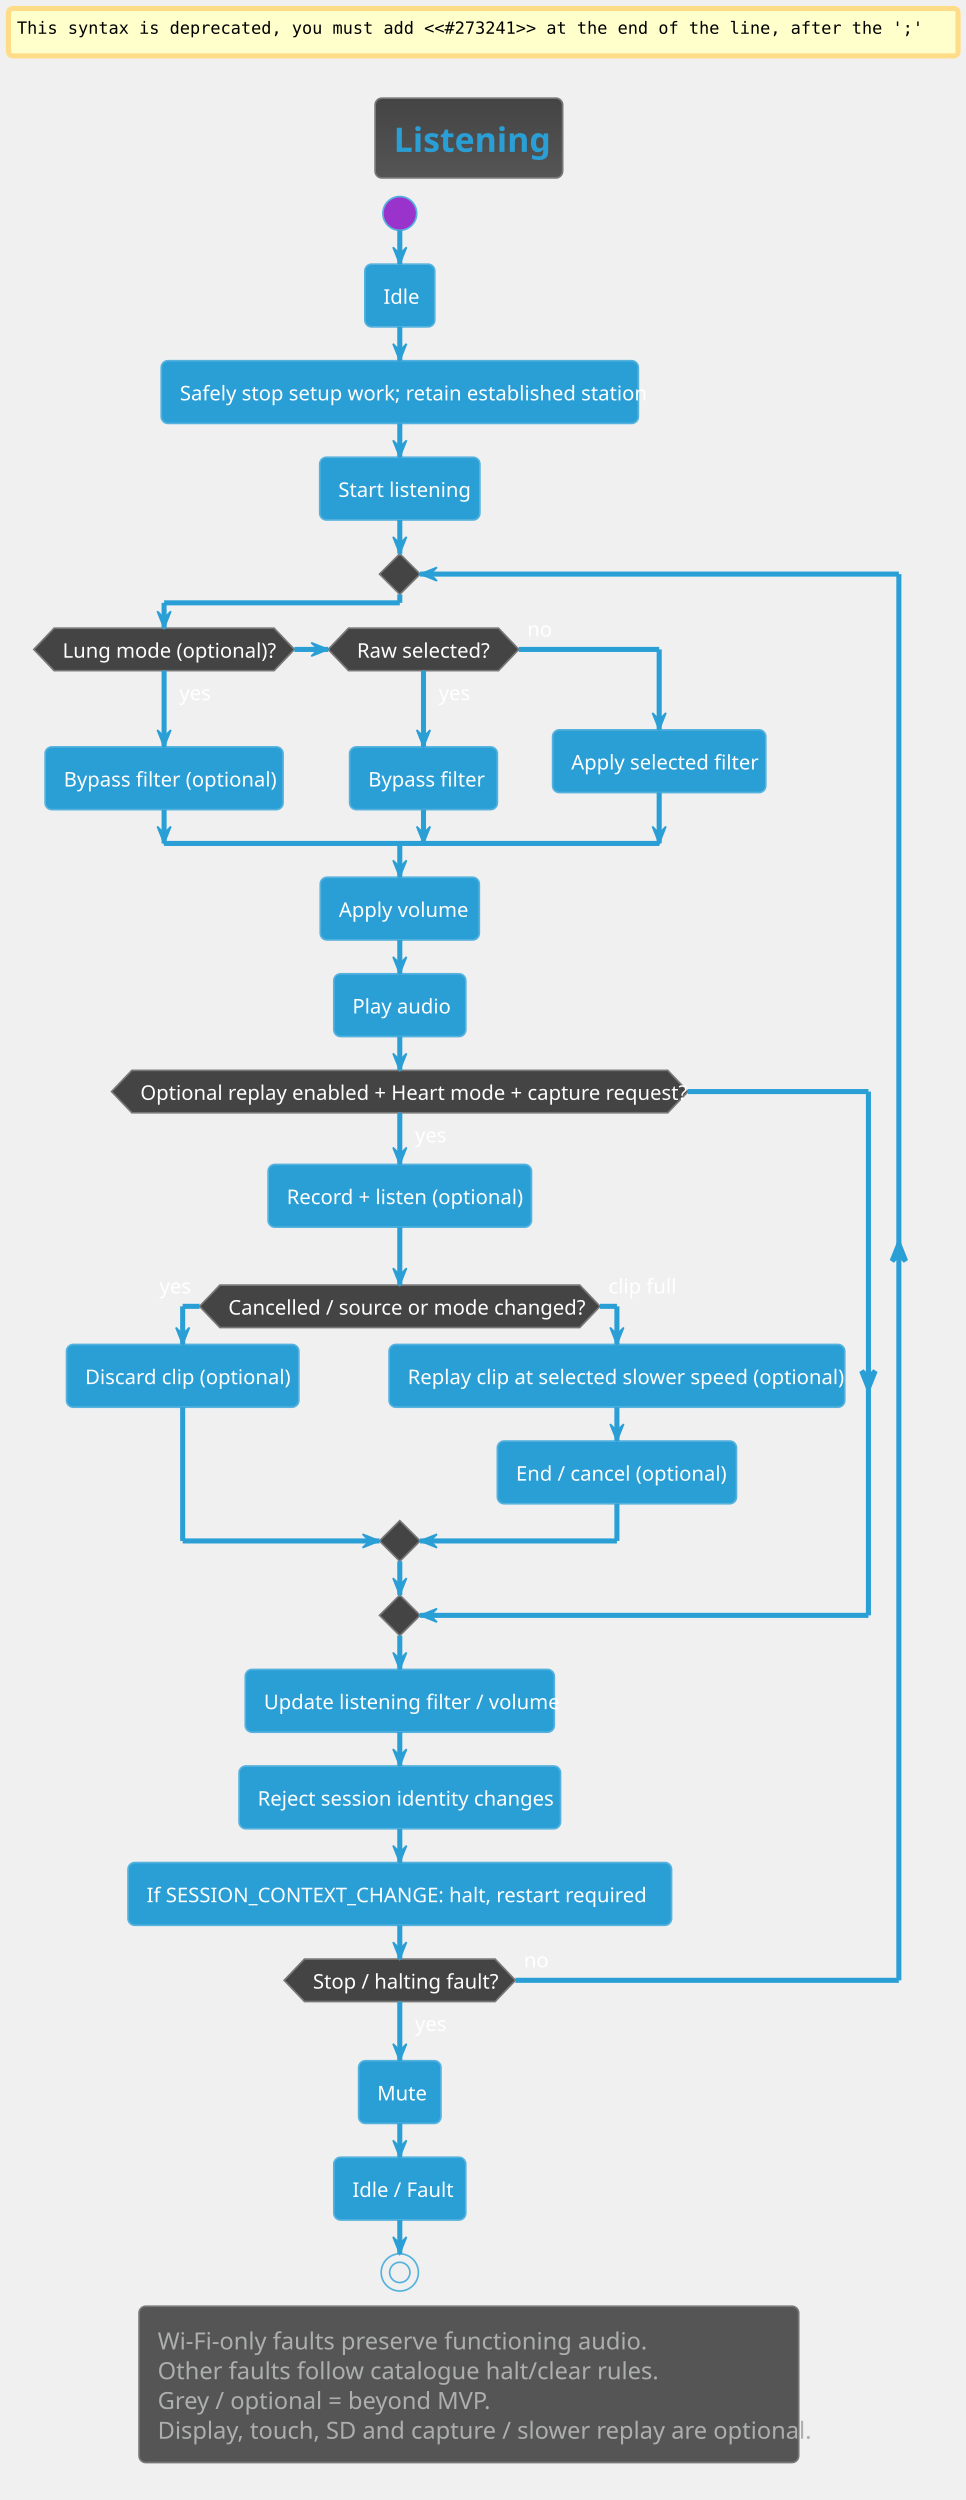
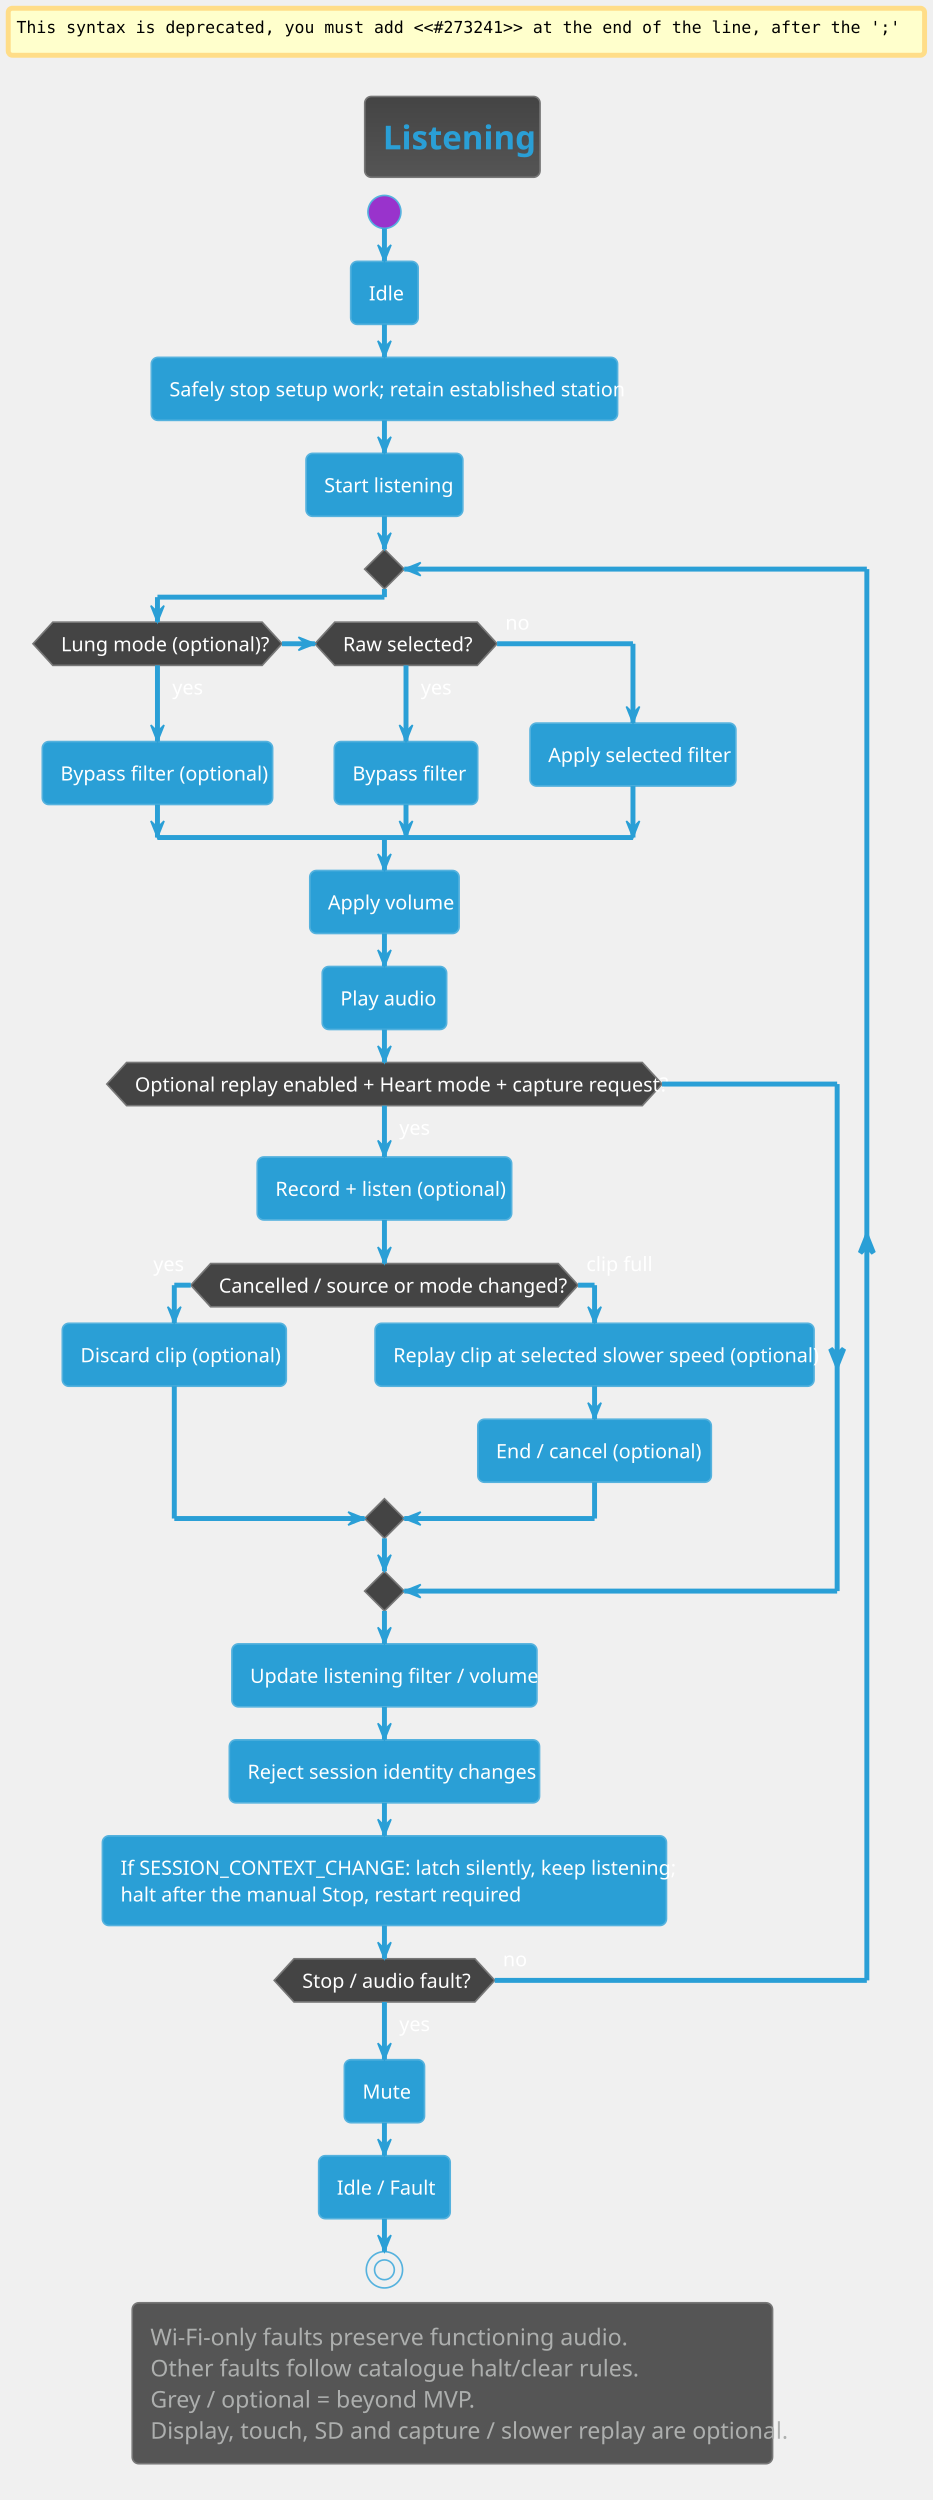
- <svg xmlns="http://www.w3.org/2000/svg" contentStyleType="text/css" data-diagram-type="ACTIVITY" height="1540.625px" preserveAspectRatio="none" style="width:595px;height:1540px;" version="1.1" viewBox="0 0 595 1540" width="595.833px" zoomAndPan="magnify">
+ <svg xmlns="http://www.w3.org/2000/svg" contentStyleType="text/css" data-diagram-type="ACTIVITY" height="1579.167px" preserveAspectRatio="none" style="width:589px;height:1579px;" version="1.1" viewBox="0 0 589 1579" width="589.583px" zoomAndPan="magnify">
  <defs>
-     <linearGradient id="gh4jbc9e3u3c0" x1="50%" x2="50%" y1="0%" y2="100%">
+     <linearGradient id="gfeonwgqyxt0l0" x1="50%" x2="50%" y1="0%" y2="100%">
      <stop offset="0%" stop-color="#444444" />
      <stop offset="100%" stop-color="#555555" />
    </linearGradient>
  </defs>
  <g>
-     <rect fill="#FFFFCC" height="29.226" rx="2.604" ry="2.604" style="stroke:#FFDD88;stroke-width:3.125;" width="584.948" x="5.208" y="5.208" />
-     <text fill="#000000" font-family="monospace" font-size="10.417" lengthAdjust="spacing" textLength="556.341" x="10.417" y="20.833">This syntax is deprecated, you must add &lt;&lt;#273241&gt;&gt; at the end of the line, after the ';'</text>
+     <rect fill="#FFFFCC" height="29.683" rx="2.604" ry="2.604" style="stroke:#FFDD88;stroke-width:3.125;" width="578.744" x="5.208" y="5.208" />
+     <text fill="#000000" font-family="monospace" font-size="10.417" lengthAdjust="spacing" textLength="463.542" x="10.417" y="20.833">This syntax is deprecated, you must add &lt;&lt;#273241&gt;&gt; at the end of the line, after the ';'</text>
    <g class="title" data-source-line="4">
-       <rect fill="url(#gh4jbc9e3u3c0)" height="49.121" rx="4.167" ry="4.167" style="stroke:#777777;stroke-width:1.042;" width="115.507" x="231.075" y="60.476" />
-       <text fill="#2A9FD6" font-family="sans-serif" font-size="20.833" font-weight="bold" lengthAdjust="spacing" textLength="92.59" x="242.533" y="93.561">Listening</text>
+       <rect fill="url(#gfeonwgqyxt0l0)" height="51.033" rx="4.167" ry="4.167" style="stroke:#777777;stroke-width:1.042;" width="110.746" x="230.353" y="60.933" />
+       <text fill="#2A9FD6" font-family="sans-serif" font-size="20.833" font-weight="bold" lengthAdjust="spacing" textLength="87.83" x="241.811" y="94.324">Listening</text>
    </g>
-     <ellipse cx="246.272" cy="131.472" fill="#9933CC" rx="10.417" ry="10.417" style="stroke:#55B2DE;stroke-width:1.042;" />
-     <rect fill="#2A9FD6" height="38.639" rx="4.167" ry="4.167" style="stroke:#55B2DE;stroke-width:1.042;" width="43.071" x="224.737" y="162.722" />
-     <text fill="#FFFFFF" font-family="sans-serif" font-size="12.5" lengthAdjust="spacing" textLength="20.154" x="236.195" y="187.156">Idle</text>
-     <rect fill="#2A9FD6" height="38.639" rx="4.167" ry="4.167" style="stroke:#55B2DE;stroke-width:1.042;" width="293.901" x="99.322" y="222.194" />
-     <text fill="#FFFFFF" font-family="sans-serif" font-size="12.5" lengthAdjust="spacing" textLength="270.984" x="110.78" y="246.629">Safely stop setup work; retain established station</text>
-     <rect fill="#2A9FD6" height="38.639" rx="4.167" ry="4.167" style="stroke:#55B2DE;stroke-width:1.042;" width="98.649" x="196.947" y="281.667" />
-     <text fill="#FFFFFF" font-family="sans-serif" font-size="12.5" lengthAdjust="spacing" textLength="75.732" x="208.406" y="306.101">Start listening</text>
-     <polygon fill="#444444" points="33.333,386.973,168.835,386.973,181.335,400.043,168.835,413.112,33.333,413.112,20.833,400.043,33.333,386.973" style="stroke:#777777;stroke-width:1.042;" />
-     <text fill="#FFFFFF" font-family="sans-serif" font-size="12.5" lengthAdjust="spacing" textLength="19.452" x="110.459" y="431.297">yes</text>
-     <text fill="#FFFFFF" font-family="sans-serif" font-size="12.5" lengthAdjust="spacing" textLength="125.085" x="38.542" y="405.158">Lung mode (optional)?</text>
-     <rect fill="#2A9FD6" height="38.639" rx="4.167" ry="4.167" style="stroke:#55B2DE;stroke-width:1.042;" width="146.58" x="27.794" y="460.085" />
-     <text fill="#FFFFFF" font-family="sans-serif" font-size="12.5" lengthAdjust="spacing" textLength="123.663" x="39.253" y="484.519">Bypass filter (optional)</text>
-     <polygon fill="#444444" points="214.669,386.973,307.074,386.973,319.574,400.043,307.074,413.112,214.669,413.112,202.169,400.043,214.669,386.973" style="stroke:#777777;stroke-width:1.042;" />
-     <text fill="#FFFFFF" font-family="sans-serif" font-size="12.5" lengthAdjust="spacing" textLength="19.452" x="270.246" y="431.297">yes</text>
-     <text fill="#FFFFFF" font-family="sans-serif" font-size="12.5" lengthAdjust="spacing" textLength="81.989" x="219.877" y="405.158">Raw selected?</text>
-     <text fill="#FFFFFF" font-family="sans-serif" font-size="12.5" lengthAdjust="spacing" textLength="13.904" x="324.782" y="392.088">no</text>
-     <rect fill="#2A9FD6" height="38.639" rx="4.167" ry="4.167" style="stroke:#55B2DE;stroke-width:1.042;" width="90.995" x="215.374" y="460.085" />
-     <text fill="#FFFFFF" font-family="sans-serif" font-size="12.5" lengthAdjust="spacing" textLength="68.079" x="226.832" y="484.519">Bypass filter</text>
-     <rect fill="#2A9FD6" height="38.639" rx="4.167" ry="4.167" style="stroke:#55B2DE;stroke-width:1.042;" width="131.303" x="340.407" y="449.571" />
-     <text fill="#FFFFFF" font-family="sans-serif" font-size="12.5" lengthAdjust="spacing" textLength="108.386" x="351.866" y="474.005">Apply selected filter</text>
-     <rect fill="#2A9FD6" height="38.639" rx="4.167" ry="4.167" style="stroke:#55B2DE;stroke-width:1.042;" width="97.953" x="197.295" y="540.391" />
-     <text fill="#FFFFFF" font-family="sans-serif" font-size="12.5" lengthAdjust="spacing" textLength="75.037" x="208.754" y="564.825">Apply volume</text>
-     <rect fill="#2A9FD6" height="38.639" rx="4.167" ry="4.167" style="stroke:#55B2DE;stroke-width:1.042;" width="81.291" x="205.626" y="599.864" />
-     <text fill="#FFFFFF" font-family="sans-serif" font-size="12.5" lengthAdjust="spacing" textLength="58.374" x="217.085" y="624.298">Play audio</text>
-     <rect fill="#2A9FD6" height="38.639" rx="4.167" ry="4.167" style="stroke:#55B2DE;stroke-width:1.042;" width="162.223" x="165.16" y="717.295" />
-     <text fill="#FFFFFF" font-family="sans-serif" font-size="12.5" lengthAdjust="spacing" textLength="139.307" x="176.618" y="741.73">Record + listen (optional)</text>
-     <polygon fill="#444444" points="135.442,791.636,357.101,791.636,369.601,804.706,357.101,817.775,135.442,817.775,122.942,804.706,135.442,791.636" style="stroke:#777777;stroke-width:1.042;" />
-     <text fill="#FFFFFF" font-family="sans-serif" font-size="12.5" lengthAdjust="spacing" textLength="211.243" x="140.65" y="809.821">Cancelled / source or mode changed?</text>
-     <text fill="#FFFFFF" font-family="sans-serif" font-size="12.5" lengthAdjust="spacing" textLength="19.452" x="98.282" y="796.751">yes</text>
-     <text fill="#FFFFFF" font-family="sans-serif" font-size="12.5" lengthAdjust="spacing" textLength="38.208" x="374.81" y="796.751">clip full</text>
-     <rect fill="#2A9FD6" height="38.639" rx="4.167" ry="4.167" style="stroke:#55B2DE;stroke-width:1.042;" width="143.101" x="40.975" y="828.192" />
-     <text fill="#FFFFFF" font-family="sans-serif" font-size="12.5" lengthAdjust="spacing" textLength="120.184" x="52.433" y="852.626">Discard clip (optional)</text>
-     <rect fill="#2A9FD6" height="38.639" rx="4.167" ry="4.167" style="stroke:#55B2DE;stroke-width:1.042;" width="280.692" x="239.672" y="828.192" />
-     <text fill="#FFFFFF" font-family="sans-serif" font-size="12.5" lengthAdjust="spacing" textLength="257.776" x="251.13" y="852.626">Replay clip at selected slower speed (optional)</text>
-     <rect fill="#2A9FD6" height="38.639" rx="4.167" ry="4.167" style="stroke:#55B2DE;stroke-width:1.042;" width="147.294" x="306.371" y="887.665" />
-     <text fill="#FFFFFF" font-family="sans-serif" font-size="12.5" lengthAdjust="spacing" textLength="124.377" x="317.829" y="912.099">End / cancel (optional)</text>
-     <polygon fill="#444444" points="246.272,936.721,258.772,949.221,246.272,961.721,233.772,949.221,246.272,936.721" style="stroke:#777777;stroke-width:1.042;" />
-     <polygon fill="#444444" points="81.24,659.336,411.304,659.336,423.804,672.406,411.304,685.476,81.24,685.476,68.74,672.406,81.24,659.336" style="stroke:#777777;stroke-width:1.042;" />
-     <text fill="#FFFFFF" font-family="sans-serif" font-size="12.5" lengthAdjust="spacing" textLength="19.452" x="255.647" y="703.66">yes</text>
-     <text fill="#FFFFFF" font-family="sans-serif" font-size="12.5" lengthAdjust="spacing" textLength="319.647" x="86.448" y="677.521">Optional replay enabled + Heart mode + capture request?</text>
-     <polygon fill="#444444" points="246.272,982.554,258.772,995.054,246.272,1007.554,233.772,995.054,246.272,982.554" style="stroke:#777777;stroke-width:1.042;" />
-     <rect fill="#2A9FD6" height="38.639" rx="4.167" ry="4.167" style="stroke:#55B2DE;stroke-width:1.042;" width="190.361" x="151.091" y="1028.388" />
-     <text fill="#FFFFFF" font-family="sans-serif" font-size="12.5" lengthAdjust="spacing" textLength="167.444" x="162.55" y="1052.822">Update listening filter / volume</text>
-     <rect fill="#2A9FD6" height="38.639" rx="4.167" ry="4.167" style="stroke:#55B2DE;stroke-width:1.042;" width="198.014" x="147.265" y="1087.86" />
-     <text fill="#FFFFFF" font-family="sans-serif" font-size="12.5" lengthAdjust="spacing" textLength="175.098" x="158.723" y="1112.294">Reject session identity changes</text>
-     <rect fill="#2A9FD6" height="38.639" rx="4.167" ry="4.167" style="stroke:#55B2DE;stroke-width:1.042;" width="334.818" x="78.862" y="1147.333" />
-     <text fill="#FFFFFF" font-family="sans-serif" font-size="12.5" lengthAdjust="spacing" textLength="311.902" x="90.321" y="1171.767">If SESSION_CONTEXT_CHANGE: halt, restart required</text>
-     <polygon fill="#444444" points="246.272,341.14,258.772,353.64,246.272,366.14,233.772,353.64,246.272,341.14" style="stroke:#777777;stroke-width:1.042;" />
-     <polygon fill="#444444" points="187.554,1206.805,304.99,1206.805,317.49,1219.875,304.99,1232.945,187.554,1232.945,175.054,1219.875,187.554,1206.805" style="stroke:#777777;stroke-width:1.042;" />
-     <text fill="#FFFFFF" font-family="sans-serif" font-size="12.5" lengthAdjust="spacing" textLength="19.452" x="255.647" y="1251.129">yes</text>
-     <text fill="#FFFFFF" font-family="sans-serif" font-size="12.5" lengthAdjust="spacing" textLength="107.019" x="192.762" y="1224.99">Stop / halting fault?</text>
-     <text fill="#FFFFFF" font-family="sans-serif" font-size="12.5" lengthAdjust="spacing" textLength="13.904" x="322.698" y="1211.92">no</text>
-     <rect fill="#2A9FD6" height="38.639" rx="4.167" ry="4.167" style="stroke:#55B2DE;stroke-width:1.042;" width="50.706" x="220.919" y="1269.403" />
-     <text fill="#FFFFFF" font-family="sans-serif" font-size="12.5" lengthAdjust="spacing" textLength="27.789" x="232.377" y="1293.838">Mute</text>
-     <rect fill="#2A9FD6" height="38.639" rx="4.167" ry="4.167" style="stroke:#55B2DE;stroke-width:1.042;" width="81.278" x="205.632" y="1328.876" />
-     <text fill="#FFFFFF" font-family="sans-serif" font-size="12.5" lengthAdjust="spacing" textLength="58.362" x="217.091" y="1353.31">Idle / Fault</text>
-     <ellipse cx="246.272" cy="1399.807" fill="none" rx="11.458" ry="11.458" style="stroke:#55B2DE;stroke-width:1.042;" />
-     <ellipse cx="246.272" cy="1399.807" fill="none" rx="6.25" ry="6.25" style="stroke:#55B2DE;stroke-width:1.042;" />
-     <line style="stroke:#2A9FD6;stroke-width:3.125;" x1="246.272" x2="246.272" y1="141.888" y2="162.722" />
-     <polygon fill="#2A9FD6" points="242.105,152.305,246.272,162.722,250.438,152.305,246.272,156.472" style="stroke:#2A9FD6;stroke-width:1.042;" />
-     <line style="stroke:#2A9FD6;stroke-width:3.125;" x1="246.272" x2="246.272" y1="201.361" y2="222.194" />
-     <polygon fill="#2A9FD6" points="242.105,211.778,246.272,222.194,250.438,211.778,246.272,215.944" style="stroke:#2A9FD6;stroke-width:1.042;" />
-     <line style="stroke:#2A9FD6;stroke-width:3.125;" x1="246.272" x2="246.272" y1="260.834" y2="281.667" />
-     <polygon fill="#2A9FD6" points="242.105,271.25,246.272,281.667,250.438,271.25,246.272,275.417" style="stroke:#2A9FD6;stroke-width:1.042;" />
-     <line style="stroke:#2A9FD6;stroke-width:3.125;" x1="101.084" x2="101.084" y1="413.112" y2="460.085" />
-     <polygon fill="#2A9FD6" points="96.918,449.668,101.084,460.085,105.251,449.668,101.084,453.835" style="stroke:#2A9FD6;stroke-width:1.042;" />
-     <line style="stroke:#2A9FD6;stroke-width:3.125;" x1="101.084" x2="101.084" y1="498.724" y2="519.558" />
-     <polygon fill="#2A9FD6" points="96.918,509.141,101.084,519.558,105.251,509.141,101.084,513.308" style="stroke:#2A9FD6;stroke-width:1.042;" />
-     <line style="stroke:#2A9FD6;stroke-width:3.125;" x1="260.871" x2="260.871" y1="413.112" y2="460.085" />
-     <polygon fill="#2A9FD6" points="256.705,449.668,260.871,460.085,265.038,449.668,260.871,453.835" style="stroke:#2A9FD6;stroke-width:1.042;" />
-     <line style="stroke:#2A9FD6;stroke-width:3.125;" x1="260.871" x2="260.871" y1="498.724" y2="519.558" />
-     <polygon fill="#2A9FD6" points="256.705,509.141,260.871,519.558,265.038,509.141,260.871,513.308" style="stroke:#2A9FD6;stroke-width:1.042;" />
-     <line style="stroke:#2A9FD6;stroke-width:3.125;" x1="181.335" x2="202.169" y1="400.043" y2="400.043" />
-     <polygon fill="#2A9FD6" points="191.752,395.876,202.169,400.043,191.752,404.209,195.919,400.043" style="stroke:#2A9FD6;stroke-width:1.042;" />
-     <line style="stroke:#2A9FD6;stroke-width:3.125;" x1="246.272" x2="101.084" y1="371.348" y2="371.348" />
-     <line style="stroke:#2A9FD6;stroke-width:3.125;" x1="101.084" x2="101.084" y1="371.348" y2="386.973" />
-     <polygon fill="#2A9FD6" points="96.918,376.556,101.084,386.973,105.251,376.556,101.084,380.723" style="stroke:#2A9FD6;stroke-width:1.042;" />
-     <line style="stroke:#2A9FD6;stroke-width:3.125;" x1="319.574" x2="406.059" y1="400.043" y2="400.043" />
-     <line style="stroke:#2A9FD6;stroke-width:3.125;" x1="406.059" x2="406.059" y1="400.043" y2="449.571" />
-     <polygon fill="#2A9FD6" points="401.892,439.154,406.059,449.571,410.225,439.154,406.059,443.321" style="stroke:#2A9FD6;stroke-width:1.042;" />
-     <line style="stroke:#2A9FD6;stroke-width:3.125;" x1="406.059" x2="406.059" y1="488.21" y2="519.558" />
-     <polygon fill="#2A9FD6" points="401.892,509.141,406.059,519.558,410.225,509.141,406.059,513.308" style="stroke:#2A9FD6;stroke-width:1.042;" />
-     <line style="stroke:#2A9FD6;stroke-width:3.125;" x1="101.084" x2="406.059" y1="519.558" y2="519.558" />
-     <line style="stroke:#2A9FD6;stroke-width:3.125;" x1="246.272" x2="246.272" y1="519.558" y2="540.391" />
-     <polygon fill="#2A9FD6" points="242.105,529.974,246.272,540.391,250.438,529.974,246.272,534.141" style="stroke:#2A9FD6;stroke-width:1.042;" />
-     <line style="stroke:#2A9FD6;stroke-width:3.125;" x1="246.272" x2="246.272" y1="579.03" y2="599.864" />
-     <polygon fill="#2A9FD6" points="242.105,589.447,246.272,599.864,250.438,589.447,246.272,593.614" style="stroke:#2A9FD6;stroke-width:1.042;" />
-     <line style="stroke:#2A9FD6;stroke-width:3.125;" x1="380.018" x2="380.018" y1="866.832" y2="887.665" />
-     <polygon fill="#2A9FD6" points="375.851,877.248,380.018,887.665,384.185,877.248,380.018,881.415" style="stroke:#2A9FD6;stroke-width:1.042;" />
-     <line style="stroke:#2A9FD6;stroke-width:3.125;" x1="122.942" x2="112.525" y1="804.706" y2="804.706" />
-     <line style="stroke:#2A9FD6;stroke-width:3.125;" x1="112.525" x2="112.525" y1="804.706" y2="828.192" />
-     <polygon fill="#2A9FD6" points="108.359,817.775,112.525,828.192,116.692,817.775,112.525,821.942" style="stroke:#2A9FD6;stroke-width:1.042;" />
-     <line style="stroke:#2A9FD6;stroke-width:3.125;" x1="369.601" x2="380.018" y1="804.706" y2="804.706" />
-     <line style="stroke:#2A9FD6;stroke-width:3.125;" x1="380.018" x2="380.018" y1="804.706" y2="828.192" />
-     <polygon fill="#2A9FD6" points="375.851,817.775,380.018,828.192,384.185,817.775,380.018,821.942" style="stroke:#2A9FD6;stroke-width:1.042;" />
-     <line style="stroke:#2A9FD6;stroke-width:3.125;" x1="112.525" x2="112.525" y1="866.832" y2="949.221" />
-     <line style="stroke:#2A9FD6;stroke-width:3.125;" x1="112.525" x2="233.772" y1="949.221" y2="949.221" />
-     <polygon fill="#2A9FD6" points="223.355,945.054,233.772,949.221,223.355,953.388,227.522,949.221" style="stroke:#2A9FD6;stroke-width:1.042;" />
-     <line style="stroke:#2A9FD6;stroke-width:3.125;" x1="380.018" x2="380.018" y1="926.304" y2="949.221" />
-     <line style="stroke:#2A9FD6;stroke-width:3.125;" x1="380.018" x2="258.772" y1="949.221" y2="949.221" />
-     <polygon fill="#2A9FD6" points="269.188,945.054,258.772,949.221,269.188,953.388,265.022,949.221" style="stroke:#2A9FD6;stroke-width:1.042;" />
-     <line style="stroke:#2A9FD6;stroke-width:3.125;" x1="246.272" x2="246.272" y1="755.935" y2="791.636" />
-     <polygon fill="#2A9FD6" points="242.105,781.22,246.272,791.636,250.438,781.22,246.272,785.386" style="stroke:#2A9FD6;stroke-width:1.042;" />
-     <line style="stroke:#2A9FD6;stroke-width:3.125;" x1="246.272" x2="246.272" y1="685.476" y2="717.295" />
-     <polygon fill="#2A9FD6" points="242.105,706.879,246.272,717.295,250.438,706.879,246.272,711.045" style="stroke:#2A9FD6;stroke-width:1.042;" />
-     <line style="stroke:#2A9FD6;stroke-width:3.125;" x1="423.804" x2="534.948" y1="672.406" y2="672.406" />
-     <polygon fill="#2A9FD6" points="530.781,844.574,534.948,854.991,539.114,844.574,534.948,848.741" style="stroke:#2A9FD6;stroke-width:3.125;" />
-     <line style="stroke:#2A9FD6;stroke-width:3.125;" x1="534.948" x2="534.948" y1="672.406" y2="995.054" />
-     <line style="stroke:#2A9FD6;stroke-width:3.125;" x1="534.948" x2="258.772" y1="995.054" y2="995.054" />
-     <polygon fill="#2A9FD6" points="269.188,990.888,258.772,995.054,269.188,999.221,265.022,995.054" style="stroke:#2A9FD6;stroke-width:1.042;" />
-     <line style="stroke:#2A9FD6;stroke-width:3.125;" x1="246.272" x2="246.272" y1="961.721" y2="982.554" />
-     <polygon fill="#2A9FD6" points="242.105,972.138,246.272,982.554,250.438,972.138,246.272,976.304" style="stroke:#2A9FD6;stroke-width:1.042;" />
-     <line style="stroke:#2A9FD6;stroke-width:3.125;" x1="246.272" x2="246.272" y1="638.503" y2="659.336" />
-     <polygon fill="#2A9FD6" points="242.105,648.92,246.272,659.336,250.438,648.92,246.272,653.086" style="stroke:#2A9FD6;stroke-width:1.042;" />
-     <line style="stroke:#2A9FD6;stroke-width:3.125;" x1="246.272" x2="246.272" y1="1007.554" y2="1028.388" />
-     <polygon fill="#2A9FD6" points="242.105,1017.971,246.272,1028.388,250.438,1017.971,246.272,1022.138" style="stroke:#2A9FD6;stroke-width:1.042;" />
-     <line style="stroke:#2A9FD6;stroke-width:3.125;" x1="246.272" x2="246.272" y1="1067.027" y2="1087.86" />
-     <polygon fill="#2A9FD6" points="242.105,1077.443,246.272,1087.86,250.438,1077.443,246.272,1081.61" style="stroke:#2A9FD6;stroke-width:1.042;" />
-     <line style="stroke:#2A9FD6;stroke-width:3.125;" x1="246.272" x2="246.272" y1="1126.499" y2="1147.333" />
-     <polygon fill="#2A9FD6" points="242.105,1136.916,246.272,1147.333,250.438,1136.916,246.272,1141.083" style="stroke:#2A9FD6;stroke-width:1.042;" />
-     <line style="stroke:#2A9FD6;stroke-width:3.125;" x1="246.272" x2="246.272" y1="366.14" y2="371.348" />
-     <line style="stroke:#2A9FD6;stroke-width:3.125;" x1="317.49" x2="553.698" y1="1219.875" y2="1219.875" />
-     <polygon fill="#2A9FD6" points="549.531,776.768,553.698,766.351,557.864,776.768,553.698,772.601" style="stroke:#2A9FD6;stroke-width:3.125;" />
-     <line style="stroke:#2A9FD6;stroke-width:3.125;" x1="553.698" x2="553.698" y1="353.64" y2="1219.875" />
-     <line style="stroke:#2A9FD6;stroke-width:3.125;" x1="553.698" x2="258.772" y1="353.64" y2="353.64" />
-     <polygon fill="#2A9FD6" points="269.188,349.473,258.772,353.64,269.188,357.806,265.022,353.64" style="stroke:#2A9FD6;stroke-width:1.042;" />
-     <line style="stroke:#2A9FD6;stroke-width:3.125;" x1="246.272" x2="246.272" y1="1185.972" y2="1206.805" />
-     <polygon fill="#2A9FD6" points="242.105,1196.389,246.272,1206.805,250.438,1196.389,246.272,1200.555" style="stroke:#2A9FD6;stroke-width:1.042;" />
-     <line style="stroke:#2A9FD6;stroke-width:3.125;" x1="246.272" x2="246.272" y1="320.306" y2="341.14" />
-     <polygon fill="#2A9FD6" points="242.105,330.723,246.272,341.14,250.438,330.723,246.272,334.89" style="stroke:#2A9FD6;stroke-width:1.042;" />
-     <line style="stroke:#2A9FD6;stroke-width:3.125;" x1="246.272" x2="246.272" y1="1232.945" y2="1269.403" />
-     <polygon fill="#2A9FD6" points="242.105,1258.986,246.272,1269.403,250.438,1258.986,246.272,1263.153" style="stroke:#2A9FD6;stroke-width:1.042;" />
-     <line style="stroke:#2A9FD6;stroke-width:3.125;" x1="246.272" x2="246.272" y1="1308.042" y2="1328.876" />
-     <polygon fill="#2A9FD6" points="242.105,1318.459,246.272,1328.876,250.438,1318.459,246.272,1322.626" style="stroke:#2A9FD6;stroke-width:1.042;" />
-     <line style="stroke:#2A9FD6;stroke-width:3.125;" x1="246.272" x2="246.272" y1="1367.515" y2="1388.348" />
-     <polygon fill="#2A9FD6" points="242.105,1377.932,246.272,1388.348,250.438,1377.932,246.272,1382.098" style="stroke:#2A9FD6;stroke-width:1.042;" />
+     <ellipse cx="242.808" cy="133.842" fill="#9933CC" rx="10.417" ry="10.417" style="stroke:#55B2DE;stroke-width:1.042;" />
+     <rect fill="#2A9FD6" height="39.787" rx="4.167" ry="4.167" style="stroke:#55B2DE;stroke-width:1.042;" width="42.631" x="221.493" y="165.092" />
+     <text fill="#FFFFFF" font-family="sans-serif" font-size="12.5" lengthAdjust="spacing" textLength="19.714" x="232.951" y="189.709">Idle</text>
+     <rect fill="#2A9FD6" height="39.787" rx="4.167" ry="4.167" style="stroke:#55B2DE;stroke-width:1.042;" width="294.499" x="95.559" y="225.712" />
+     <text fill="#FFFFFF" font-family="sans-serif" font-size="12.5" lengthAdjust="spacing" textLength="271.582" x="107.017" y="250.33">Safely stop setup work; retain established station</text>
+     <rect fill="#2A9FD6" height="39.787" rx="4.167" ry="4.167" style="stroke:#55B2DE;stroke-width:1.042;" width="99.04" x="193.288" y="286.332" />
+     <text fill="#FFFFFF" font-family="sans-serif" font-size="12.5" lengthAdjust="spacing" textLength="76.123" x="204.746" y="310.95">Start listening</text>
+     <polygon fill="#444444" points="33.333,392.952,165.576,392.952,178.076,406.596,165.576,420.239,33.333,420.239,20.833,406.596,33.333,392.952" style="stroke:#777777;stroke-width:1.042;" />
+     <text fill="#FFFFFF" font-family="sans-serif" font-size="12.5" lengthAdjust="spacing" textLength="18.481" x="108.83" y="438.607">yes</text>
+     <text fill="#FFFFFF" font-family="sans-serif" font-size="12.5" lengthAdjust="spacing" textLength="121.826" x="38.542" y="411.32">Lung mode (optional)?</text>
+     <rect fill="#2A9FD6" height="39.787" rx="4.167" ry="4.167" style="stroke:#55B2DE;stroke-width:1.042;" width="145.475" x="26.717" y="468.359" />
+     <text fill="#FFFFFF" font-family="sans-serif" font-size="12.5" lengthAdjust="spacing" textLength="122.559" x="38.175" y="492.977">Bypass filter (optional)</text>
+     <polygon fill="#444444" points="211.41,392.952,301.453,392.952,313.953,406.596,301.453,420.239,211.41,420.239,198.91,406.596,211.41,392.952" style="stroke:#777777;stroke-width:1.042;" />
+     <text fill="#FFFFFF" font-family="sans-serif" font-size="12.5" lengthAdjust="spacing" textLength="18.481" x="265.806" y="438.607">yes</text>
+     <text fill="#FFFFFF" font-family="sans-serif" font-size="12.5" lengthAdjust="spacing" textLength="79.626" x="216.618" y="411.32">Raw selected?</text>
+     <text fill="#FFFFFF" font-family="sans-serif" font-size="12.5" lengthAdjust="spacing" textLength="13.477" x="319.161" y="397.677">no</text>
+     <rect fill="#2A9FD6" height="39.787" rx="4.167" ry="4.167" style="stroke:#55B2DE;stroke-width:1.042;" width="90.568" x="211.147" y="468.359" />
+     <text fill="#FFFFFF" font-family="sans-serif" font-size="12.5" lengthAdjust="spacing" textLength="67.651" x="222.605" y="492.977">Bypass filter</text>
+     <rect fill="#2A9FD6" height="39.787" rx="4.167" ry="4.167" style="stroke:#55B2DE;stroke-width:1.042;" width="129.997" x="334.786" y="456.698" />
+     <text fill="#FFFFFF" font-family="sans-serif" font-size="12.5" lengthAdjust="spacing" textLength="107.08" x="346.244" y="481.315">Apply selected filter</text>
+     <rect fill="#2A9FD6" height="39.787" rx="4.167" ry="4.167" style="stroke:#55B2DE;stroke-width:1.042;" width="94.316" x="195.65" y="549.813" />
+     <text fill="#FFFFFF" font-family="sans-serif" font-size="12.5" lengthAdjust="spacing" textLength="71.399" x="207.109" y="574.43">Apply volume</text>
+     <rect fill="#2A9FD6" height="39.787" rx="4.167" ry="4.167" style="stroke:#55B2DE;stroke-width:1.042;" width="78.581" x="203.518" y="610.433" />
+     <text fill="#FFFFFF" font-family="sans-serif" font-size="12.5" lengthAdjust="spacing" textLength="55.664" x="214.976" y="635.051">Play audio</text>
+     <rect fill="#2A9FD6" height="39.787" rx="4.167" ry="4.167" style="stroke:#55B2DE;stroke-width:1.042;" width="160.697" x="162.459" y="730.733" />
+     <text fill="#FFFFFF" font-family="sans-serif" font-size="12.5" lengthAdjust="spacing" textLength="137.781" x="173.918" y="755.351">Record + listen (optional)</text>
+     <polygon fill="#444444" points="133.004,798.073,352.612,798.073,365.112,811.717,352.612,825.36,133.004,825.36,120.504,811.717,133.004,798.073" style="stroke:#777777;stroke-width:1.042;" />
+     <text fill="#FFFFFF" font-family="sans-serif" font-size="12.5" lengthAdjust="spacing" textLength="209.192" x="138.212" y="816.441">Cancelled / source or mode changed?</text>
+     <text fill="#FFFFFF" font-family="sans-serif" font-size="12.5" lengthAdjust="spacing" textLength="18.481" x="96.814" y="802.797">yes</text>
+     <text fill="#FFFFFF" font-family="sans-serif" font-size="12.5" lengthAdjust="spacing" textLength="38.928" x="370.321" y="802.797">clip full</text>
+     <rect fill="#2A9FD6" height="39.787" rx="4.167" ry="4.167" style="stroke:#55B2DE;stroke-width:1.042;" width="141.471" x="39.351" y="835.777" />
+     <text fill="#FFFFFF" font-family="sans-serif" font-size="12.5" lengthAdjust="spacing" textLength="118.555" x="50.81" y="860.394">Discard clip (optional)</text>
+     <rect fill="#2A9FD6" height="39.787" rx="4.167" ry="4.167" style="stroke:#55B2DE;stroke-width:1.042;" width="277.262" x="236.898" y="835.777" />
+     <text fill="#FFFFFF" font-family="sans-serif" font-size="12.5" lengthAdjust="spacing" textLength="254.346" x="248.356" y="860.394">Replay clip at selected slower speed (optional)</text>
+     <rect fill="#2A9FD6" height="39.787" rx="4.167" ry="4.167" style="stroke:#55B2DE;stroke-width:1.042;" width="147.477" x="301.79" y="896.397" />
+     <text fill="#FFFFFF" font-family="sans-serif" font-size="12.5" lengthAdjust="spacing" textLength="124.561" x="313.249" y="921.014">End / cancel (optional)</text>
+     <polygon fill="#444444" points="242.808,946.6,255.308,959.1,242.808,971.6,230.308,959.1,242.808,946.6" style="stroke:#777777;stroke-width:1.042;" />
+     <polygon fill="#444444" points="79.97,671.053,405.646,671.053,418.146,684.697,405.646,698.34,79.97,698.34,67.47,684.697,79.97,671.053" style="stroke:#777777;stroke-width:1.042;" />
+     <text fill="#FFFFFF" font-family="sans-serif" font-size="12.5" lengthAdjust="spacing" textLength="18.481" x="252.183" y="716.707">yes</text>
+     <text fill="#FFFFFF" font-family="sans-serif" font-size="12.5" lengthAdjust="spacing" textLength="315.259" x="85.179" y="689.421">Optional replay enabled + Heart mode + capture request?</text>
+     <polygon fill="#444444" points="242.808,992.434,255.308,1004.934,242.808,1017.434,230.308,1004.934,242.808,992.434" style="stroke:#777777;stroke-width:1.042;" />
+     <rect fill="#2A9FD6" height="39.787" rx="4.167" ry="4.167" style="stroke:#55B2DE;stroke-width:1.042;" width="192.655" x="146.48" y="1038.267" />
+     <text fill="#FFFFFF" font-family="sans-serif" font-size="12.5" lengthAdjust="spacing" textLength="169.739" x="157.939" y="1062.884">Update listening filter / volume</text>
+     <rect fill="#2A9FD6" height="39.787" rx="4.167" ry="4.167" style="stroke:#55B2DE;stroke-width:1.042;" width="195.915" x="144.851" y="1098.887" />
+     <text fill="#FFFFFF" font-family="sans-serif" font-size="12.5" lengthAdjust="spacing" textLength="172.998" x="156.309" y="1123.505">Reject session identity changes</text>
+     <rect fill="#2A9FD6" height="56.657" rx="4.167" ry="4.167" style="stroke:#55B2DE;stroke-width:1.042;" width="356.254" x="64.681" y="1159.507" />
+     <text fill="#FFFFFF" font-family="sans-serif" font-size="12.5" lengthAdjust="spacing" textLength="333.337" x="76.139" y="1184.125">If SESSION_CONTEXT_CHANGE: latch silently, keep listening;</text>
+     <text fill="#FFFFFF" font-family="sans-serif" font-size="12.5" lengthAdjust="spacing" textLength="235.364" x="76.139" y="1200.995">halt after the manual Stop, restart required</text>
+     <polygon fill="#444444" points="242.808,346.952,255.308,359.452,242.808,371.952,230.308,359.452,242.808,346.952" style="stroke:#777777;stroke-width:1.042;" />
+     <polygon fill="#444444" points="185.683,1237.164,299.933,1237.164,312.433,1250.808,299.933,1264.451,185.683,1264.451,173.183,1250.808,185.683,1237.164" style="stroke:#777777;stroke-width:1.042;" />
+     <text fill="#FFFFFF" font-family="sans-serif" font-size="12.5" lengthAdjust="spacing" textLength="18.481" x="252.183" y="1282.819">yes</text>
+     <text fill="#FFFFFF" font-family="sans-serif" font-size="12.5" lengthAdjust="spacing" textLength="103.833" x="190.892" y="1255.532">Stop / audio fault?</text>
+     <text fill="#FFFFFF" font-family="sans-serif" font-size="12.5" lengthAdjust="spacing" textLength="13.477" x="317.641" y="1241.888">no</text>
+     <rect fill="#2A9FD6" height="39.787" rx="4.167" ry="4.167" style="stroke:#55B2DE;stroke-width:1.042;" width="50.627" x="217.495" y="1300.909" />
+     <text fill="#FFFFFF" font-family="sans-serif" font-size="12.5" lengthAdjust="spacing" textLength="27.71" x="228.953" y="1325.527">Mute</text>
+     <rect fill="#2A9FD6" height="39.787" rx="4.167" ry="4.167" style="stroke:#55B2DE;stroke-width:1.042;" width="83.073" x="201.272" y="1361.53" />
+     <text fill="#FFFFFF" font-family="sans-serif" font-size="12.5" lengthAdjust="spacing" textLength="60.156" x="212.73" y="1386.147">Idle / Fault</text>
+     <ellipse cx="242.808" cy="1433.608" fill="none" rx="11.458" ry="11.458" style="stroke:#55B2DE;stroke-width:1.042;" />
+     <ellipse cx="242.808" cy="1433.608" fill="none" rx="6.25" ry="6.25" style="stroke:#55B2DE;stroke-width:1.042;" />
+     <line style="stroke:#2A9FD6;stroke-width:3.125;" x1="242.808" x2="242.808" y1="144.259" y2="165.092" />
+     <polygon fill="#2A9FD6" points="238.641,154.675,242.808,165.092,246.975,154.675,242.808,158.842" style="stroke:#2A9FD6;stroke-width:1.042;" />
+     <line style="stroke:#2A9FD6;stroke-width:3.125;" x1="242.808" x2="242.808" y1="204.879" y2="225.712" />
+     <polygon fill="#2A9FD6" points="238.641,215.295,242.808,225.712,246.975,215.295,242.808,219.462" style="stroke:#2A9FD6;stroke-width:1.042;" />
+     <line style="stroke:#2A9FD6;stroke-width:3.125;" x1="242.808" x2="242.808" y1="265.499" y2="286.332" />
+     <polygon fill="#2A9FD6" points="238.641,275.916,242.808,286.332,246.975,275.916,242.808,280.082" style="stroke:#2A9FD6;stroke-width:1.042;" />
+     <line style="stroke:#2A9FD6;stroke-width:3.125;" x1="99.455" x2="99.455" y1="420.239" y2="468.359" />
+     <polygon fill="#2A9FD6" points="95.288,457.943,99.455,468.359,103.621,457.943,99.455,462.109" style="stroke:#2A9FD6;stroke-width:1.042;" />
+     <line style="stroke:#2A9FD6;stroke-width:3.125;" x1="99.455" x2="99.455" y1="508.146" y2="528.98" />
+     <polygon fill="#2A9FD6" points="95.288,518.563,99.455,528.98,103.621,518.563,99.455,522.73" style="stroke:#2A9FD6;stroke-width:1.042;" />
+     <line style="stroke:#2A9FD6;stroke-width:3.125;" x1="256.431" x2="256.431" y1="420.239" y2="468.359" />
+     <polygon fill="#2A9FD6" points="252.264,457.943,256.431,468.359,260.598,457.943,256.431,462.109" style="stroke:#2A9FD6;stroke-width:1.042;" />
+     <line style="stroke:#2A9FD6;stroke-width:3.125;" x1="256.431" x2="256.431" y1="508.146" y2="528.98" />
+     <polygon fill="#2A9FD6" points="252.264,518.563,256.431,528.98,260.598,518.563,256.431,522.73" style="stroke:#2A9FD6;stroke-width:1.042;" />
+     <line style="stroke:#2A9FD6;stroke-width:3.125;" x1="178.076" x2="198.91" y1="406.596" y2="406.596" />
+     <polygon fill="#2A9FD6" points="188.493,402.429,198.91,406.596,188.493,410.762,192.66,406.596" style="stroke:#2A9FD6;stroke-width:1.042;" />
+     <line style="stroke:#2A9FD6;stroke-width:3.125;" x1="242.808" x2="99.455" y1="377.161" y2="377.161" />
+     <line style="stroke:#2A9FD6;stroke-width:3.125;" x1="99.455" x2="99.455" y1="377.161" y2="392.952" />
+     <polygon fill="#2A9FD6" points="95.288,382.536,99.455,392.952,103.621,382.536,99.455,386.702" style="stroke:#2A9FD6;stroke-width:1.042;" />
+     <line style="stroke:#2A9FD6;stroke-width:3.125;" x1="313.953" x2="399.784" y1="406.596" y2="406.596" />
+     <line style="stroke:#2A9FD6;stroke-width:3.125;" x1="399.784" x2="399.784" y1="406.596" y2="456.698" />
+     <polygon fill="#2A9FD6" points="395.618,446.281,399.784,456.698,403.951,446.281,399.784,450.448" style="stroke:#2A9FD6;stroke-width:1.042;" />
+     <line style="stroke:#2A9FD6;stroke-width:3.125;" x1="399.784" x2="399.784" y1="496.484" y2="528.98" />
+     <polygon fill="#2A9FD6" points="395.618,518.563,399.784,528.98,403.951,518.563,399.784,522.73" style="stroke:#2A9FD6;stroke-width:1.042;" />
+     <line style="stroke:#2A9FD6;stroke-width:3.125;" x1="99.455" x2="399.784" y1="528.98" y2="528.98" />
+     <line style="stroke:#2A9FD6;stroke-width:3.125;" x1="242.808" x2="242.808" y1="528.98" y2="549.813" />
+     <polygon fill="#2A9FD6" points="238.641,539.396,242.808,549.813,246.975,539.396,242.808,543.563" style="stroke:#2A9FD6;stroke-width:1.042;" />
+     <line style="stroke:#2A9FD6;stroke-width:3.125;" x1="242.808" x2="242.808" y1="589.6" y2="610.433" />
+     <polygon fill="#2A9FD6" points="238.641,600.016,242.808,610.433,246.975,600.016,242.808,604.183" style="stroke:#2A9FD6;stroke-width:1.042;" />
+     <line style="stroke:#2A9FD6;stroke-width:3.125;" x1="375.529" x2="375.529" y1="875.564" y2="896.397" />
+     <polygon fill="#2A9FD6" points="371.362,885.98,375.529,896.397,379.696,885.98,375.529,890.147" style="stroke:#2A9FD6;stroke-width:1.042;" />
+     <line style="stroke:#2A9FD6;stroke-width:3.125;" x1="120.504" x2="110.087" y1="811.717" y2="811.717" />
+     <line style="stroke:#2A9FD6;stroke-width:3.125;" x1="110.087" x2="110.087" y1="811.717" y2="835.777" />
+     <polygon fill="#2A9FD6" points="105.92,825.36,110.087,835.777,114.254,825.36,110.087,829.527" style="stroke:#2A9FD6;stroke-width:1.042;" />
+     <line style="stroke:#2A9FD6;stroke-width:3.125;" x1="365.112" x2="375.529" y1="811.717" y2="811.717" />
+     <line style="stroke:#2A9FD6;stroke-width:3.125;" x1="375.529" x2="375.529" y1="811.717" y2="835.777" />
+     <polygon fill="#2A9FD6" points="371.362,825.36,375.529,835.777,379.696,825.36,375.529,829.527" style="stroke:#2A9FD6;stroke-width:1.042;" />
+     <line style="stroke:#2A9FD6;stroke-width:3.125;" x1="110.087" x2="110.087" y1="875.564" y2="959.1" />
+     <line style="stroke:#2A9FD6;stroke-width:3.125;" x1="110.087" x2="230.308" y1="959.1" y2="959.1" />
+     <polygon fill="#2A9FD6" points="219.891,954.934,230.308,959.1,219.891,963.267,224.058,959.1" style="stroke:#2A9FD6;stroke-width:1.042;" />
+     <line style="stroke:#2A9FD6;stroke-width:3.125;" x1="375.529" x2="375.529" y1="936.184" y2="959.1" />
+     <line style="stroke:#2A9FD6;stroke-width:3.125;" x1="375.529" x2="255.308" y1="959.1" y2="959.1" />
+     <polygon fill="#2A9FD6" points="265.725,954.934,255.308,959.1,265.725,963.267,261.558,959.1" style="stroke:#2A9FD6;stroke-width:1.042;" />
+     <line style="stroke:#2A9FD6;stroke-width:3.125;" x1="242.808" x2="242.808" y1="770.52" y2="798.073" />
+     <polygon fill="#2A9FD6" points="238.641,787.657,242.808,798.073,246.975,787.657,242.808,791.823" style="stroke:#2A9FD6;stroke-width:1.042;" />
+     <line style="stroke:#2A9FD6;stroke-width:3.125;" x1="242.808" x2="242.808" y1="698.34" y2="730.733" />
+     <polygon fill="#2A9FD6" points="238.641,720.317,242.808,730.733,246.975,720.317,242.808,724.483" style="stroke:#2A9FD6;stroke-width:1.042;" />
+     <line style="stroke:#2A9FD6;stroke-width:3.125;" x1="418.146" x2="528.744" y1="684.697" y2="684.697" />
+     <polygon fill="#2A9FD6" points="524.577,851.872,528.744,862.288,532.91,851.872,528.744,856.038" style="stroke:#2A9FD6;stroke-width:3.125;" />
+     <line style="stroke:#2A9FD6;stroke-width:3.125;" x1="528.744" x2="528.744" y1="684.697" y2="1004.934" />
+     <line style="stroke:#2A9FD6;stroke-width:3.125;" x1="528.744" x2="255.308" y1="1004.934" y2="1004.934" />
+     <polygon fill="#2A9FD6" points="265.725,1000.767,255.308,1004.934,265.725,1009.1,261.558,1004.934" style="stroke:#2A9FD6;stroke-width:1.042;" />
+     <line style="stroke:#2A9FD6;stroke-width:3.125;" x1="242.808" x2="242.808" y1="971.6" y2="992.434" />
+     <polygon fill="#2A9FD6" points="238.641,982.017,242.808,992.434,246.975,982.017,242.808,986.184" style="stroke:#2A9FD6;stroke-width:1.042;" />
+     <line style="stroke:#2A9FD6;stroke-width:3.125;" x1="242.808" x2="242.808" y1="650.22" y2="671.053" />
+     <polygon fill="#2A9FD6" points="238.641,660.636,242.808,671.053,246.975,660.636,242.808,664.803" style="stroke:#2A9FD6;stroke-width:1.042;" />
+     <line style="stroke:#2A9FD6;stroke-width:3.125;" x1="242.808" x2="242.808" y1="1017.434" y2="1038.267" />
+     <polygon fill="#2A9FD6" points="238.641,1027.85,242.808,1038.267,246.975,1027.85,242.808,1032.017" style="stroke:#2A9FD6;stroke-width:1.042;" />
+     <line style="stroke:#2A9FD6;stroke-width:3.125;" x1="242.808" x2="242.808" y1="1078.054" y2="1098.887" />
+     <polygon fill="#2A9FD6" points="238.641,1088.47,242.808,1098.887,246.975,1088.47,242.808,1092.637" style="stroke:#2A9FD6;stroke-width:1.042;" />
+     <line style="stroke:#2A9FD6;stroke-width:3.125;" x1="242.808" x2="242.808" y1="1138.674" y2="1159.507" />
+     <polygon fill="#2A9FD6" points="238.641,1149.091,242.808,1159.507,246.975,1149.091,242.808,1153.257" style="stroke:#2A9FD6;stroke-width:1.042;" />
+     <line style="stroke:#2A9FD6;stroke-width:3.125;" x1="242.808" x2="242.808" y1="371.952" y2="377.161" />
+     <line style="stroke:#2A9FD6;stroke-width:3.125;" x1="312.433" x2="547.494" y1="1250.808" y2="1250.808" />
+     <polygon fill="#2A9FD6" points="543.327,791.353,547.494,780.937,551.66,791.353,547.494,787.187" style="stroke:#2A9FD6;stroke-width:3.125;" />
+     <line style="stroke:#2A9FD6;stroke-width:3.125;" x1="547.494" x2="547.494" y1="359.452" y2="1250.808" />
+     <line style="stroke:#2A9FD6;stroke-width:3.125;" x1="547.494" x2="255.308" y1="359.452" y2="359.452" />
+     <polygon fill="#2A9FD6" points="265.725,355.286,255.308,359.452,265.725,363.619,261.558,359.452" style="stroke:#2A9FD6;stroke-width:1.042;" />
+     <line style="stroke:#2A9FD6;stroke-width:3.125;" x1="242.808" x2="242.808" y1="1216.164" y2="1237.164" />
+     <polygon fill="#2A9FD6" points="238.641,1226.748,242.808,1237.164,246.975,1226.748,242.808,1230.914" style="stroke:#2A9FD6;stroke-width:1.042;" />
+     <line style="stroke:#2A9FD6;stroke-width:3.125;" x1="242.808" x2="242.808" y1="326.119" y2="346.952" />
+     <polygon fill="#2A9FD6" points="238.641,336.536,242.808,346.952,246.975,336.536,242.808,340.702" style="stroke:#2A9FD6;stroke-width:1.042;" />
+     <line style="stroke:#2A9FD6;stroke-width:3.125;" x1="242.808" x2="242.808" y1="1264.451" y2="1300.909" />
+     <polygon fill="#2A9FD6" points="238.641,1290.493,242.808,1300.909,246.975,1290.493,242.808,1294.659" style="stroke:#2A9FD6;stroke-width:1.042;" />
+     <line style="stroke:#2A9FD6;stroke-width:3.125;" x1="242.808" x2="242.808" y1="1340.696" y2="1361.53" />
+     <polygon fill="#2A9FD6" points="238.641,1351.113,242.808,1361.53,246.975,1351.113,242.808,1355.28" style="stroke:#2A9FD6;stroke-width:1.042;" />
+     <line style="stroke:#2A9FD6;stroke-width:3.125;" x1="242.808" x2="242.808" y1="1401.316" y2="1422.15" />
+     <polygon fill="#2A9FD6" points="238.641,1411.733,242.808,1422.15,246.975,1411.733,242.808,1415.9" style="stroke:#2A9FD6;stroke-width:1.042;" />
    <g class="legend" data-source-line="35">
-       <rect fill="#555555" height="96.289" rx="4.167" ry="4.167" style="stroke:#777777;stroke-width:1.042;" width="406.334" x="85.661" y="1420.64" />
-       <text fill="#ADAFAE" font-family="sans-serif" font-size="14.583" lengthAdjust="spacing" textLength="283.691" x="97.119" y="1447.237">Wi-Fi-only faults preserve functioning audio.</text>
-       <text fill="#ADAFAE" font-family="sans-serif" font-size="14.583" lengthAdjust="spacing" textLength="286.953" x="97.119" y="1465.58">Other faults follow catalogue halt/clear rules.</text>
-       <text fill="#ADAFAE" font-family="sans-serif" font-size="14.583" lengthAdjust="spacing" textLength="199.011" x="97.119" y="1483.923">Grey / optional = beyond MVP.</text>
-       <text fill="#ADAFAE" font-family="sans-serif" font-size="14.583" lengthAdjust="spacing" textLength="383.418" x="97.119" y="1502.266">Display, touch, SD and capture / slower replay are optional.</text>
+       <rect fill="#555555" height="101.644" rx="4.167" ry="4.167" style="stroke:#777777;stroke-width:1.042;" width="404.419" x="83.516" y="1454.441" />
+       <text fill="#ADAFAE" font-family="sans-serif" font-size="14.583" lengthAdjust="spacing" textLength="276.955" x="94.975" y="1481.252">Wi-Fi-only faults preserve functioning audio.</text>
+       <text fill="#ADAFAE" font-family="sans-serif" font-size="14.583" lengthAdjust="spacing" textLength="288.875" x="94.975" y="1500.934">Other faults follow catalogue halt/clear rules.</text>
+       <text fill="#ADAFAE" font-family="sans-serif" font-size="14.583" lengthAdjust="spacing" textLength="195.451" x="94.975" y="1520.616">Grey / optional = beyond MVP.</text>
+       <text fill="#ADAFAE" font-family="sans-serif" font-size="14.583" lengthAdjust="spacing" textLength="381.502" x="94.975" y="1540.297">Display, touch, SD and capture / slower replay are optional.</text>
    </g>
  </g>
</svg>
